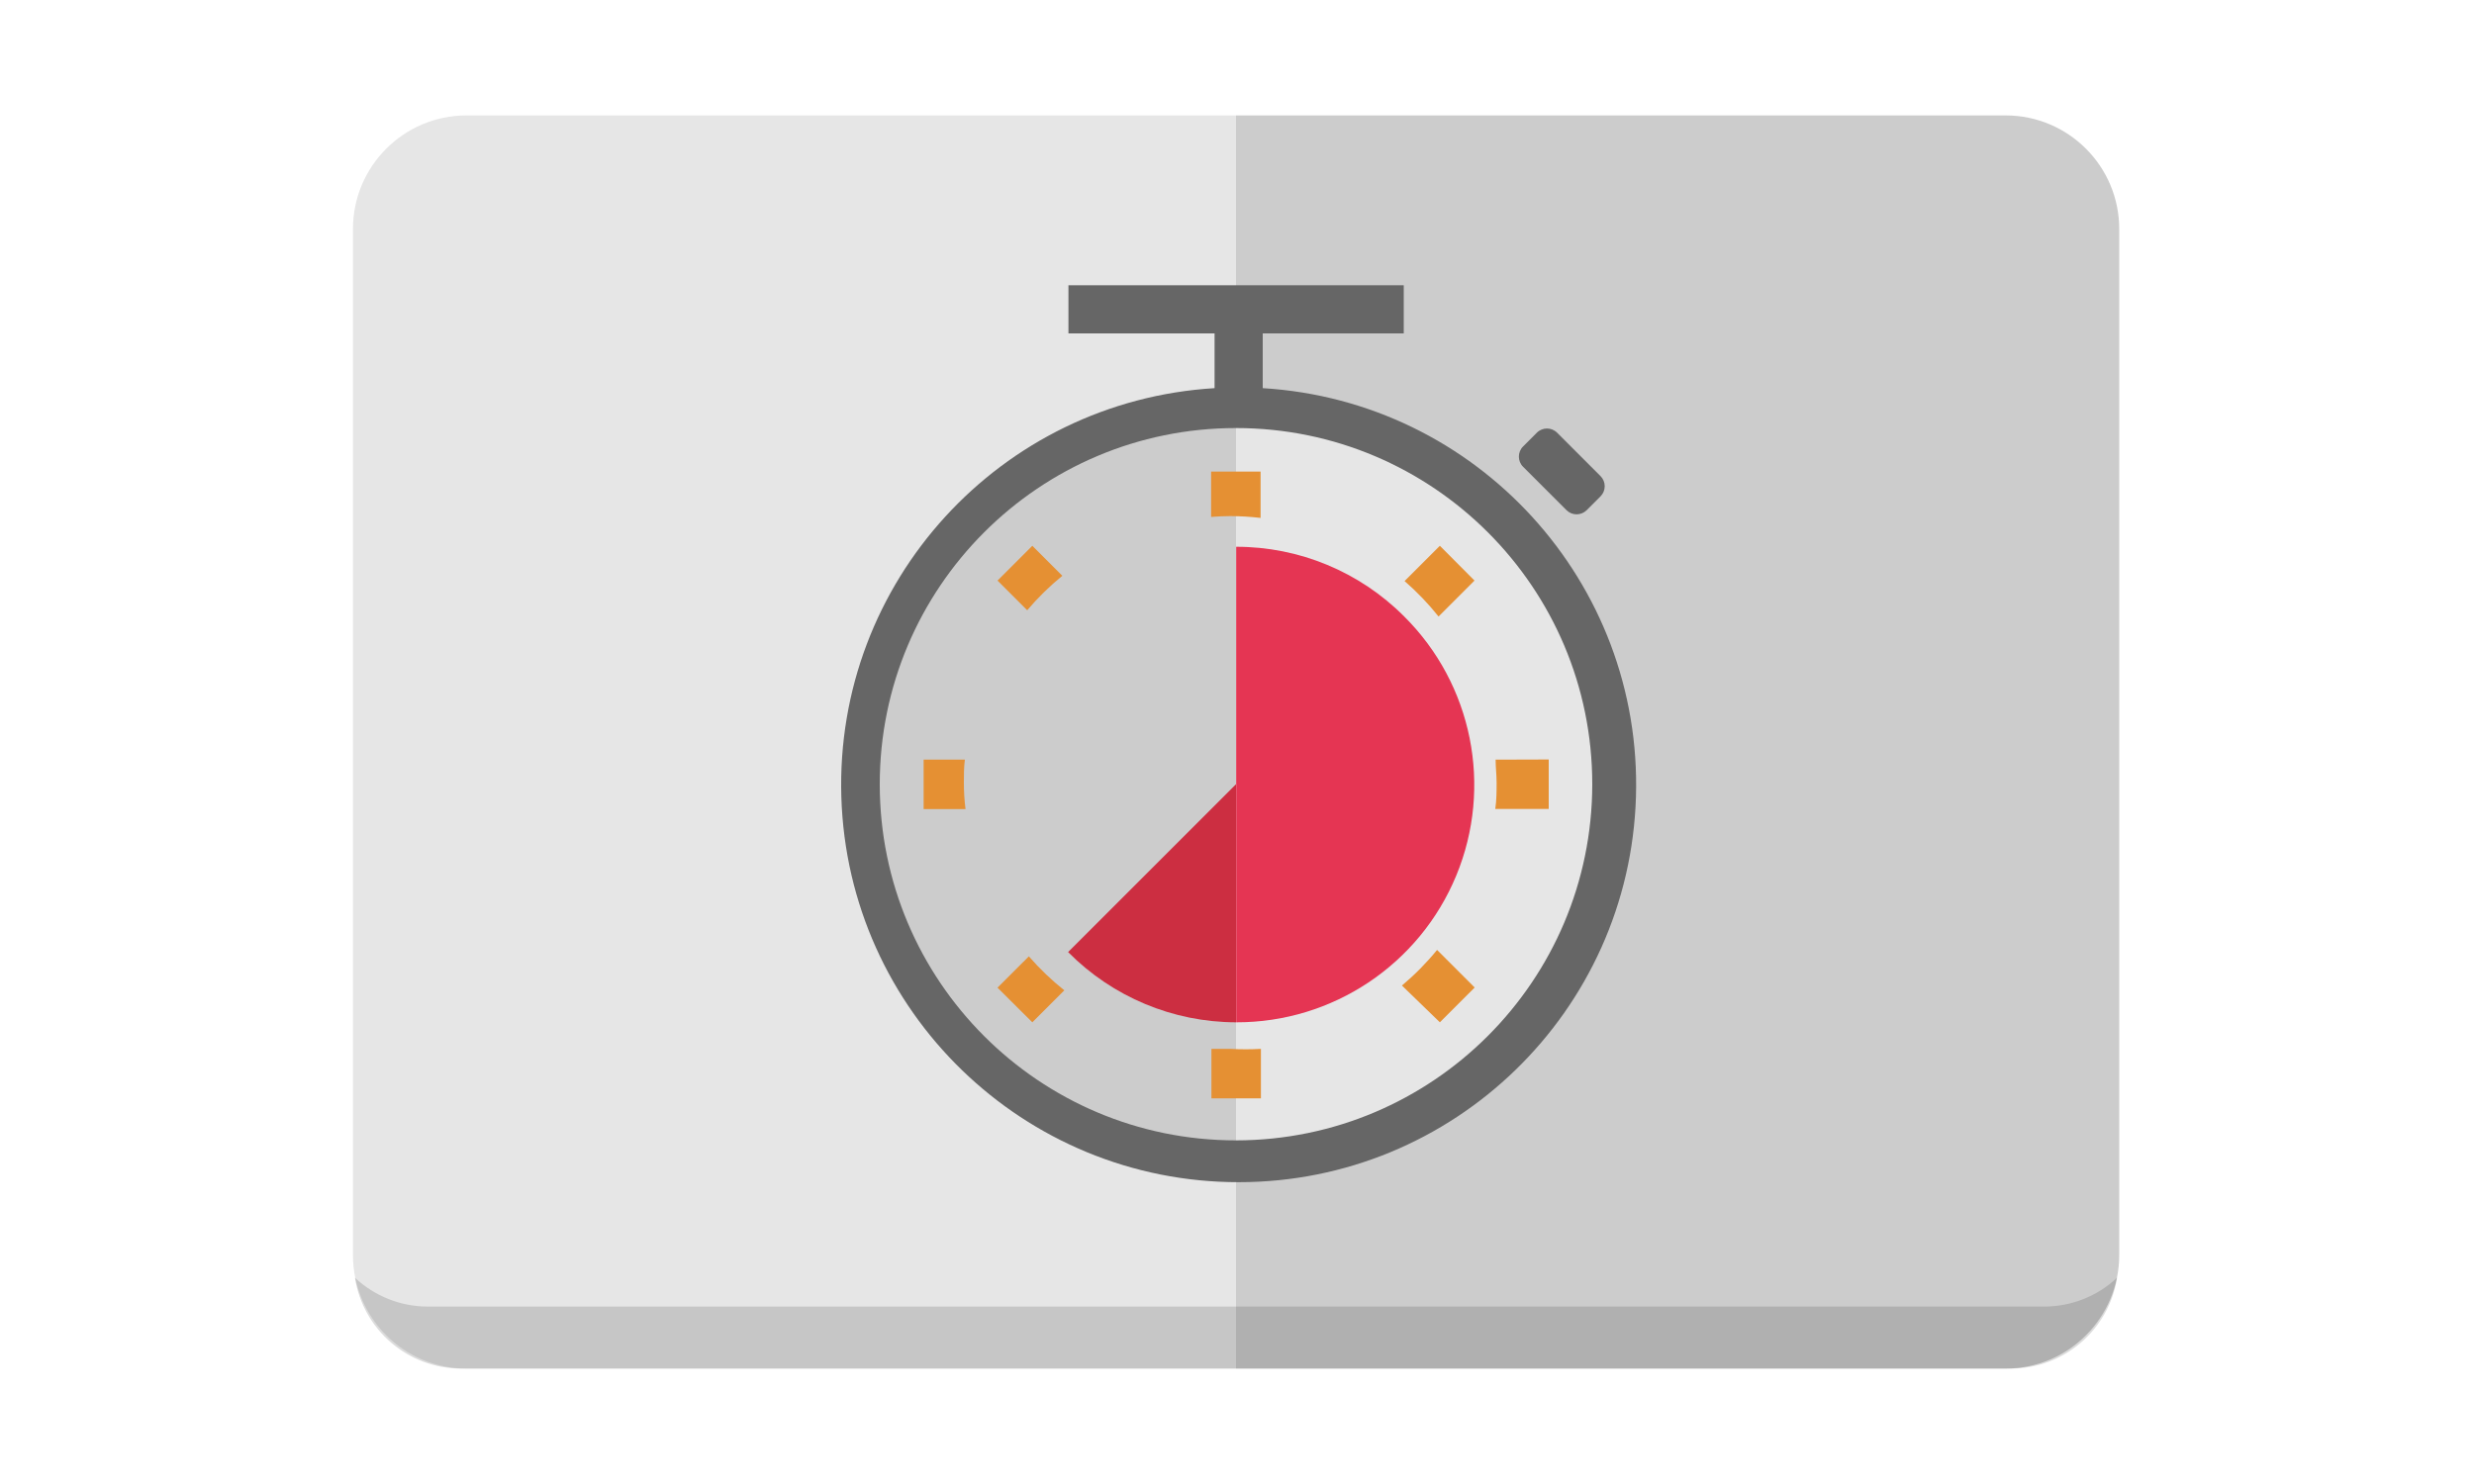
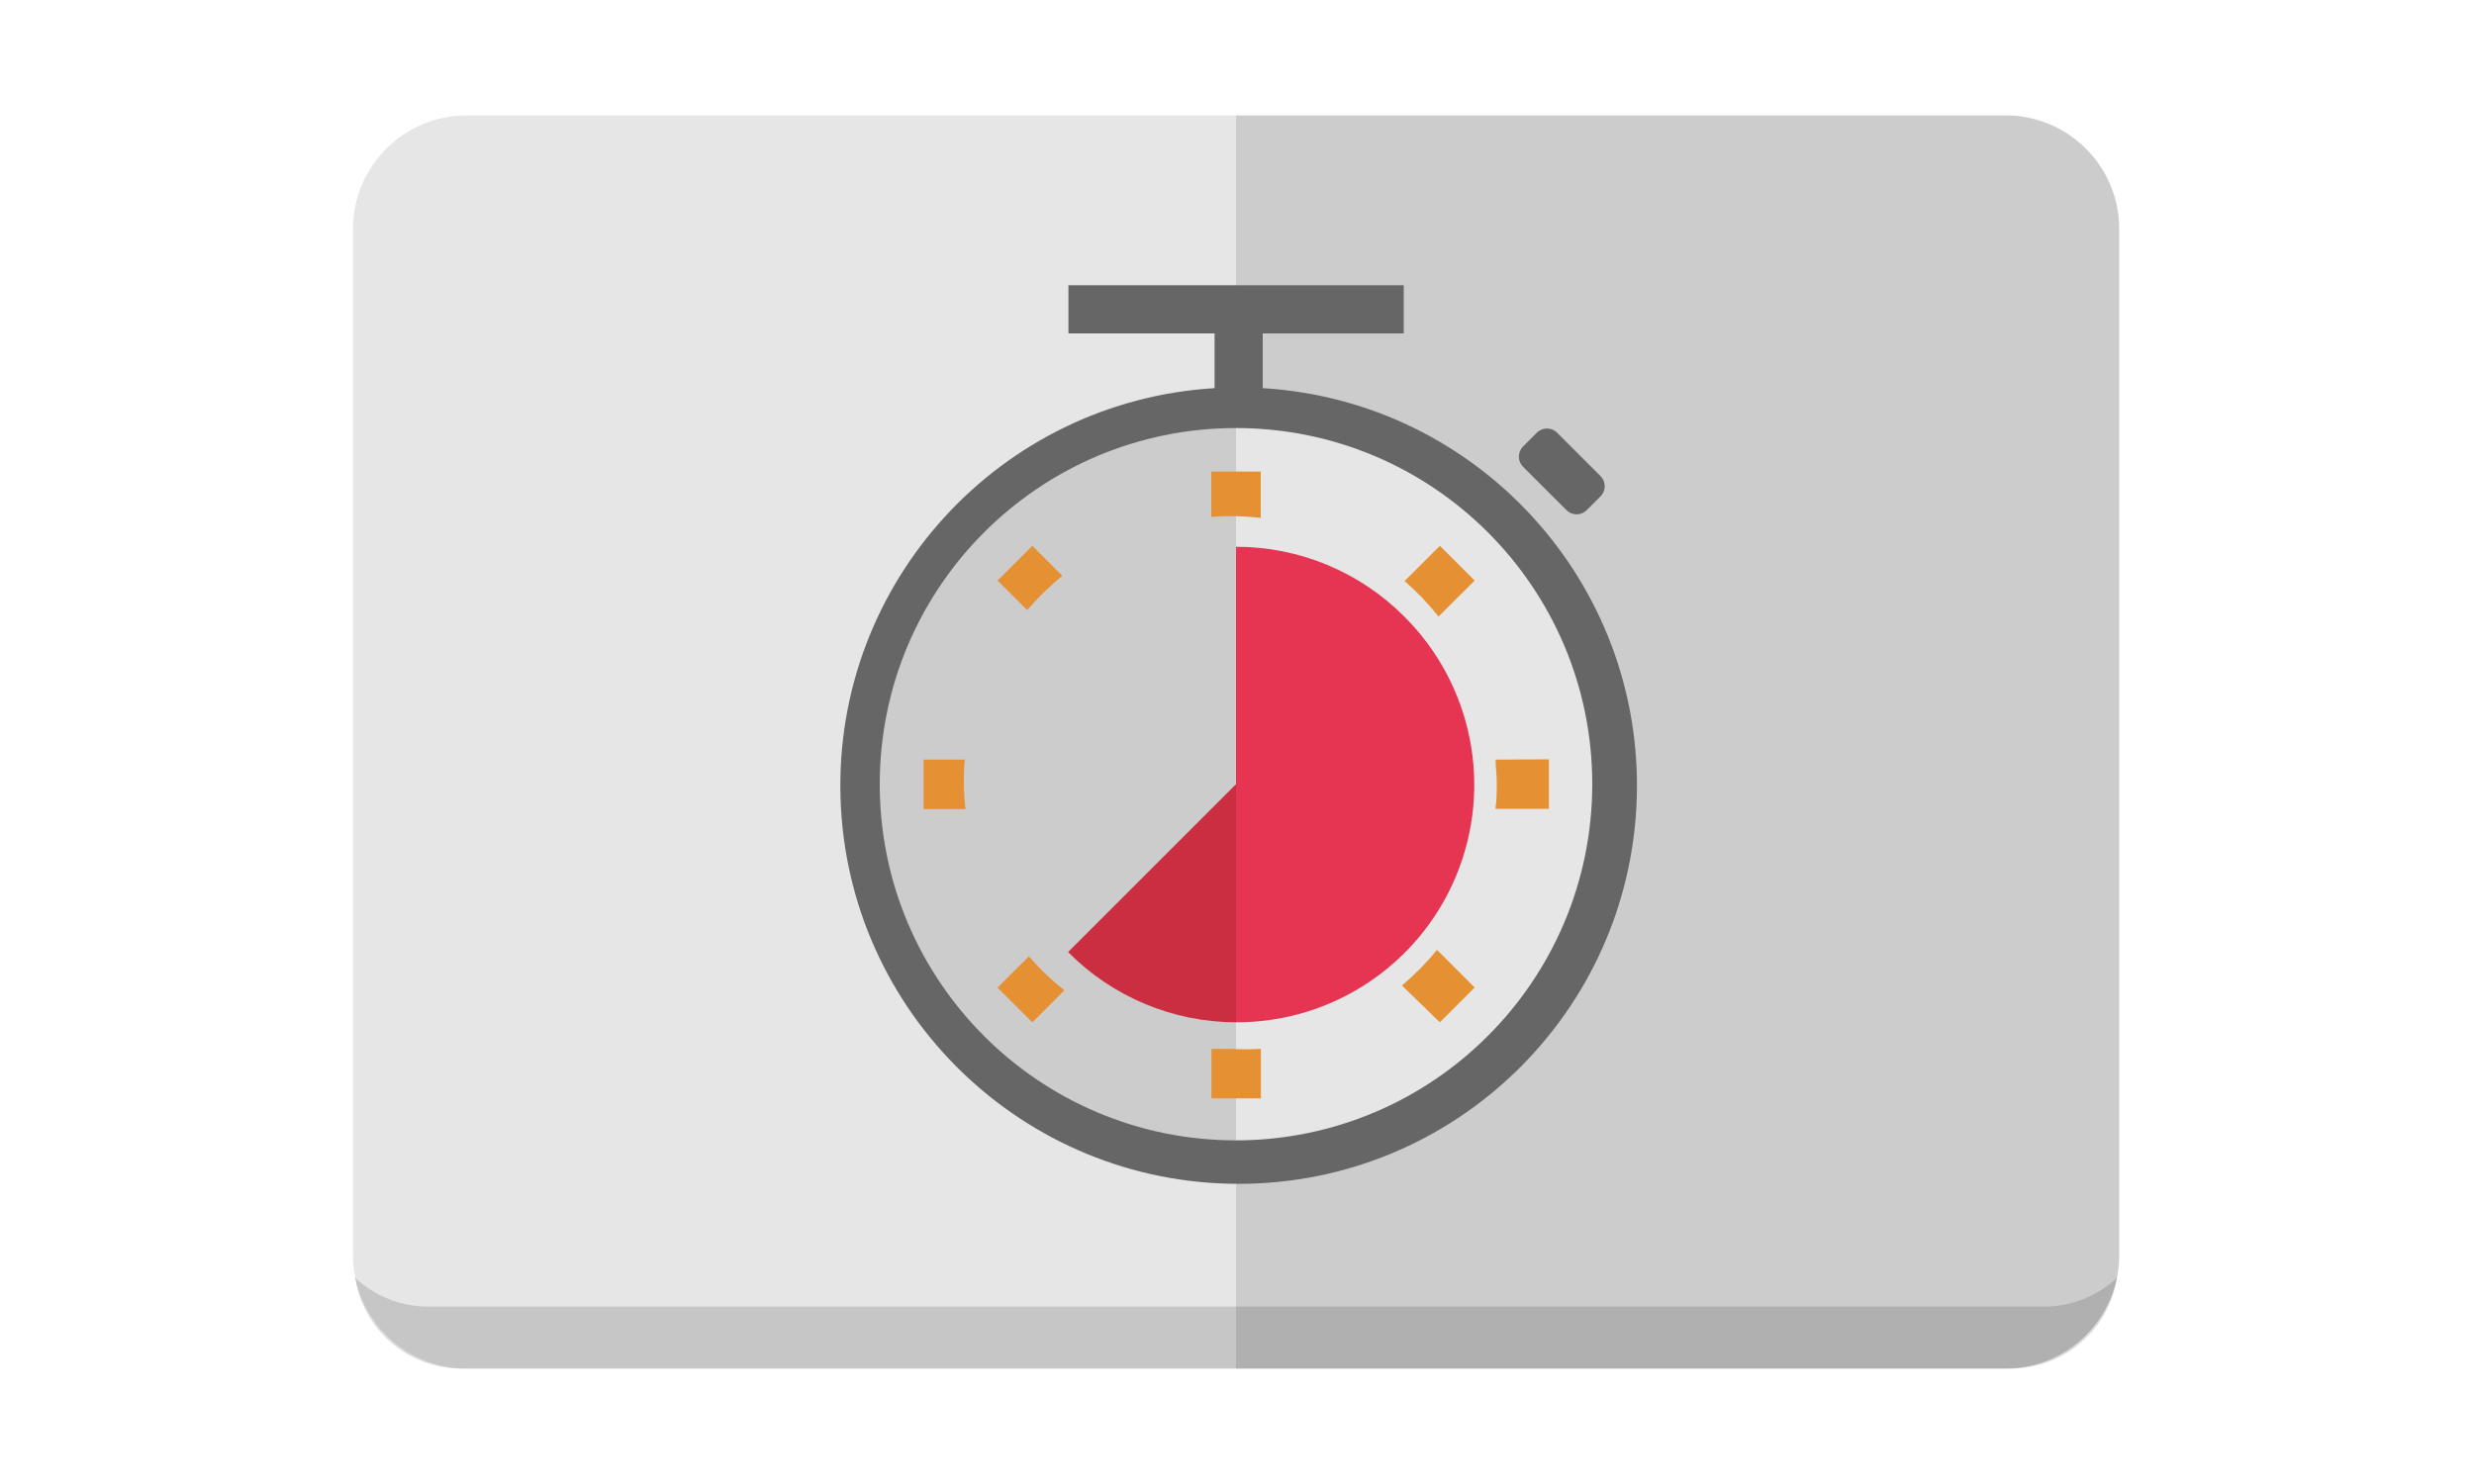
- <svg xmlns="http://www.w3.org/2000/svg" id="图层_1" data-name="图层 1" viewBox="0 0 150 90">
+ <svg xmlns="http://www.w3.org/2000/svg" viewBox="0 0 150 90">
  <defs>
-     <style>.cls-1{fill:#e6e6e6;}.cls-2{fill:#ccc;}.cls-3{opacity:0.14;}.cls-4{fill:#e59033;}.cls-5{fill:#e53553;}.cls-6{fill:#cc2e41;}.cls-7{fill:#666;}</style>
+     <style>.a{fill:#e6e6e6;}.b{fill:#ccc;}.c{opacity:0.14;}.d{fill:#e59033;}.e{fill:#e53553;}.f{fill:#cc2e41;}.g{fill:#666;}</style>
  </defs>
-   <path class="cls-1" d="M28.27,7a6.89,6.89,0,0,0-6.87,6.87V76.13A6.89,6.89,0,0,0,28.27,83H74.94V7Z" />
-   <path class="cls-2" d="M121.62,7H74.94V83h46.68a6.89,6.89,0,0,0,6.87-6.87V13.87A6.89,6.89,0,0,0,121.62,7Z" />
-   <path class="cls-3" d="M123.94,79.24h-98a6.47,6.47,0,0,1-4.42-1.75A6.52,6.52,0,0,0,27.94,83h94a6.52,6.52,0,0,0,6.42-5.51A6.47,6.47,0,0,1,123.94,79.24Z" />
-   <path class="cls-2" d="M52.12,47.56A22.83,22.83,0,0,0,74.94,70.39V24.73A22.83,22.83,0,0,0,52.12,47.56Z" />
-   <path class="cls-1" d="M74.94,24.73h0V70.39h0a22.83,22.83,0,0,0,0-45.65Z" />
-   <path class="cls-4" d="M58.44,47.46c0-.47,0-.93.06-1.39H56v3h2.54C58.47,48.53,58.44,48,58.44,47.46Z" />
-   <path class="cls-4" d="M87.22,37.39l2.18-2.18L87.3,33.1l-2.14,2.14A16.24,16.24,0,0,1,87.22,37.39Z" />
-   <path class="cls-4" d="M74.59,31.3a16.31,16.31,0,0,1,1.84.11V28.6h-3v2.75C73.83,31.32,74.21,31.3,74.59,31.3Z" />
-   <path class="cls-4" d="M64.41,34.92,62.59,33.1l-2.11,2.11,1.8,1.8A16.25,16.25,0,0,1,64.41,34.92Z" />
-   <path class="cls-4" d="M90.68,46.07c0,.46.06.92.06,1.39s0,1.07-.08,1.6h3.24v-3Z" />
-   <path class="cls-4" d="M62.38,58l-1.9,1.9L62.59,62l1.94-1.94A16.24,16.24,0,0,1,62.38,58Z" />
-   <path class="cls-4" d="M85,59.77,87.3,62l2.11-2.11-2.28-2.28A16.25,16.25,0,0,1,85,59.77Z" />
-   <path class="cls-4" d="M74.59,63.61c-.38,0-.76,0-1.14,0v3h3v-3A16.31,16.31,0,0,1,74.59,63.61Z" />
-   <path class="cls-5" d="M85.13,37.38a14.35,14.35,0,0,0-10.18-4.22V62A14.4,14.4,0,0,0,85.13,37.38Z" />
-   <path class="cls-6" d="M64.76,57.74A14.35,14.35,0,0,0,74.94,62V47.56Z" />
-   <path class="cls-7" d="M76.56,23.57V20.22h8.55V17.3H64.78v2.92h8.86v3.32a24.1,24.1,0,1,0,2.92,0ZM74.94,69.16a21.6,21.6,0,1,1,21.6-21.6A21.62,21.62,0,0,1,74.94,69.16Z" />
-   <rect class="cls-7" x="93.23" y="25.86" width="2.92" height="5.46" rx="0.87" ry="0.87" transform="translate(7.52 75.33) rotate(-45)" />
+   <path class="a" d="M28.27,7a6.89,6.89,0,0,0-6.87,6.87V76.13A6.89,6.89,0,0,0,28.27,83H74.94V7Z" />
+   <path class="b" d="M121.62,7H74.94V83h46.68a6.89,6.89,0,0,0,6.87-6.87V13.87A6.89,6.89,0,0,0,121.62,7Z" />
+   <path class="c" d="M123.94,79.24h-98a6.46,6.46,0,0,1-4.41-1.75A6.52,6.52,0,0,0,27.94,83h94a6.52,6.52,0,0,0,6.42-5.51A6.47,6.47,0,0,1,123.94,79.24Z" />
+   <path class="b" d="M52.12,47.56A22.83,22.83,0,0,0,74.94,70.39V24.73A22.83,22.83,0,0,0,52.12,47.56Z" />
+   <path class="a" d="M74.94,24.73h0V70.39h0a22.83,22.83,0,0,0,0-45.66Z" />
+   <path class="d" d="M58.44,47.46c0-.47,0-.93.06-1.39H56v3h2.54C58.47,48.53,58.44,48,58.44,47.46Z" />
+   <path class="d" d="M87.22,37.39l2.19-2.18L87.3,33.1l-2.14,2.14A16.11,16.11,0,0,1,87.22,37.39Z" />
+   <path class="d" d="M74.59,31.3a16.12,16.12,0,0,1,1.85.11V28.6h-3v2.75C73.83,31.32,74.21,31.3,74.59,31.3Z" />
+   <path class="d" d="M64.41,34.92,62.59,33.1l-2.11,2.11L62.28,37A16.75,16.75,0,0,1,64.41,34.92Z" />
+   <path class="d" d="M90.68,46.07c0,.46.07.92.07,1.39s0,1.07-.08,1.59h3.24v-3Z" />
+   <path class="d" d="M62.38,58l-1.9,1.9L62.59,62l1.94-1.94A16.19,16.19,0,0,1,62.38,58Z" />
+   <path class="d" d="M85,59.77,87.3,62l2.11-2.11-2.28-2.28A16.82,16.82,0,0,1,85,59.77Z" />
+   <path class="d" d="M74.59,63.61c-.38,0-.76,0-1.14,0v3h3v-3A16.12,16.12,0,0,1,74.59,63.61Z" />
+   <path class="e" d="M85.13,37.38a14.36,14.36,0,0,0-10.19-4.22V62A14.4,14.4,0,0,0,85.13,37.38Z" />
+   <path class="f" d="M64.76,57.74A14.35,14.35,0,0,0,74.94,62V47.56Z" />
+   <path class="g" d="M76.56,23.57V20.22h8.55V17.3H64.78v2.92h8.86v3.32a24.15,24.15,0,1,0,2.92,0ZM74.94,69.16a21.6,21.6,0,1,1,21.6-21.6A21.62,21.62,0,0,1,74.94,69.16Z" />
+   <rect class="g" x="93.23" y="25.86" width="2.92" height="5.46" rx="0.87" ry="0.87" transform="translate(7.52 75.33) rotate(-45)" />
</svg>
